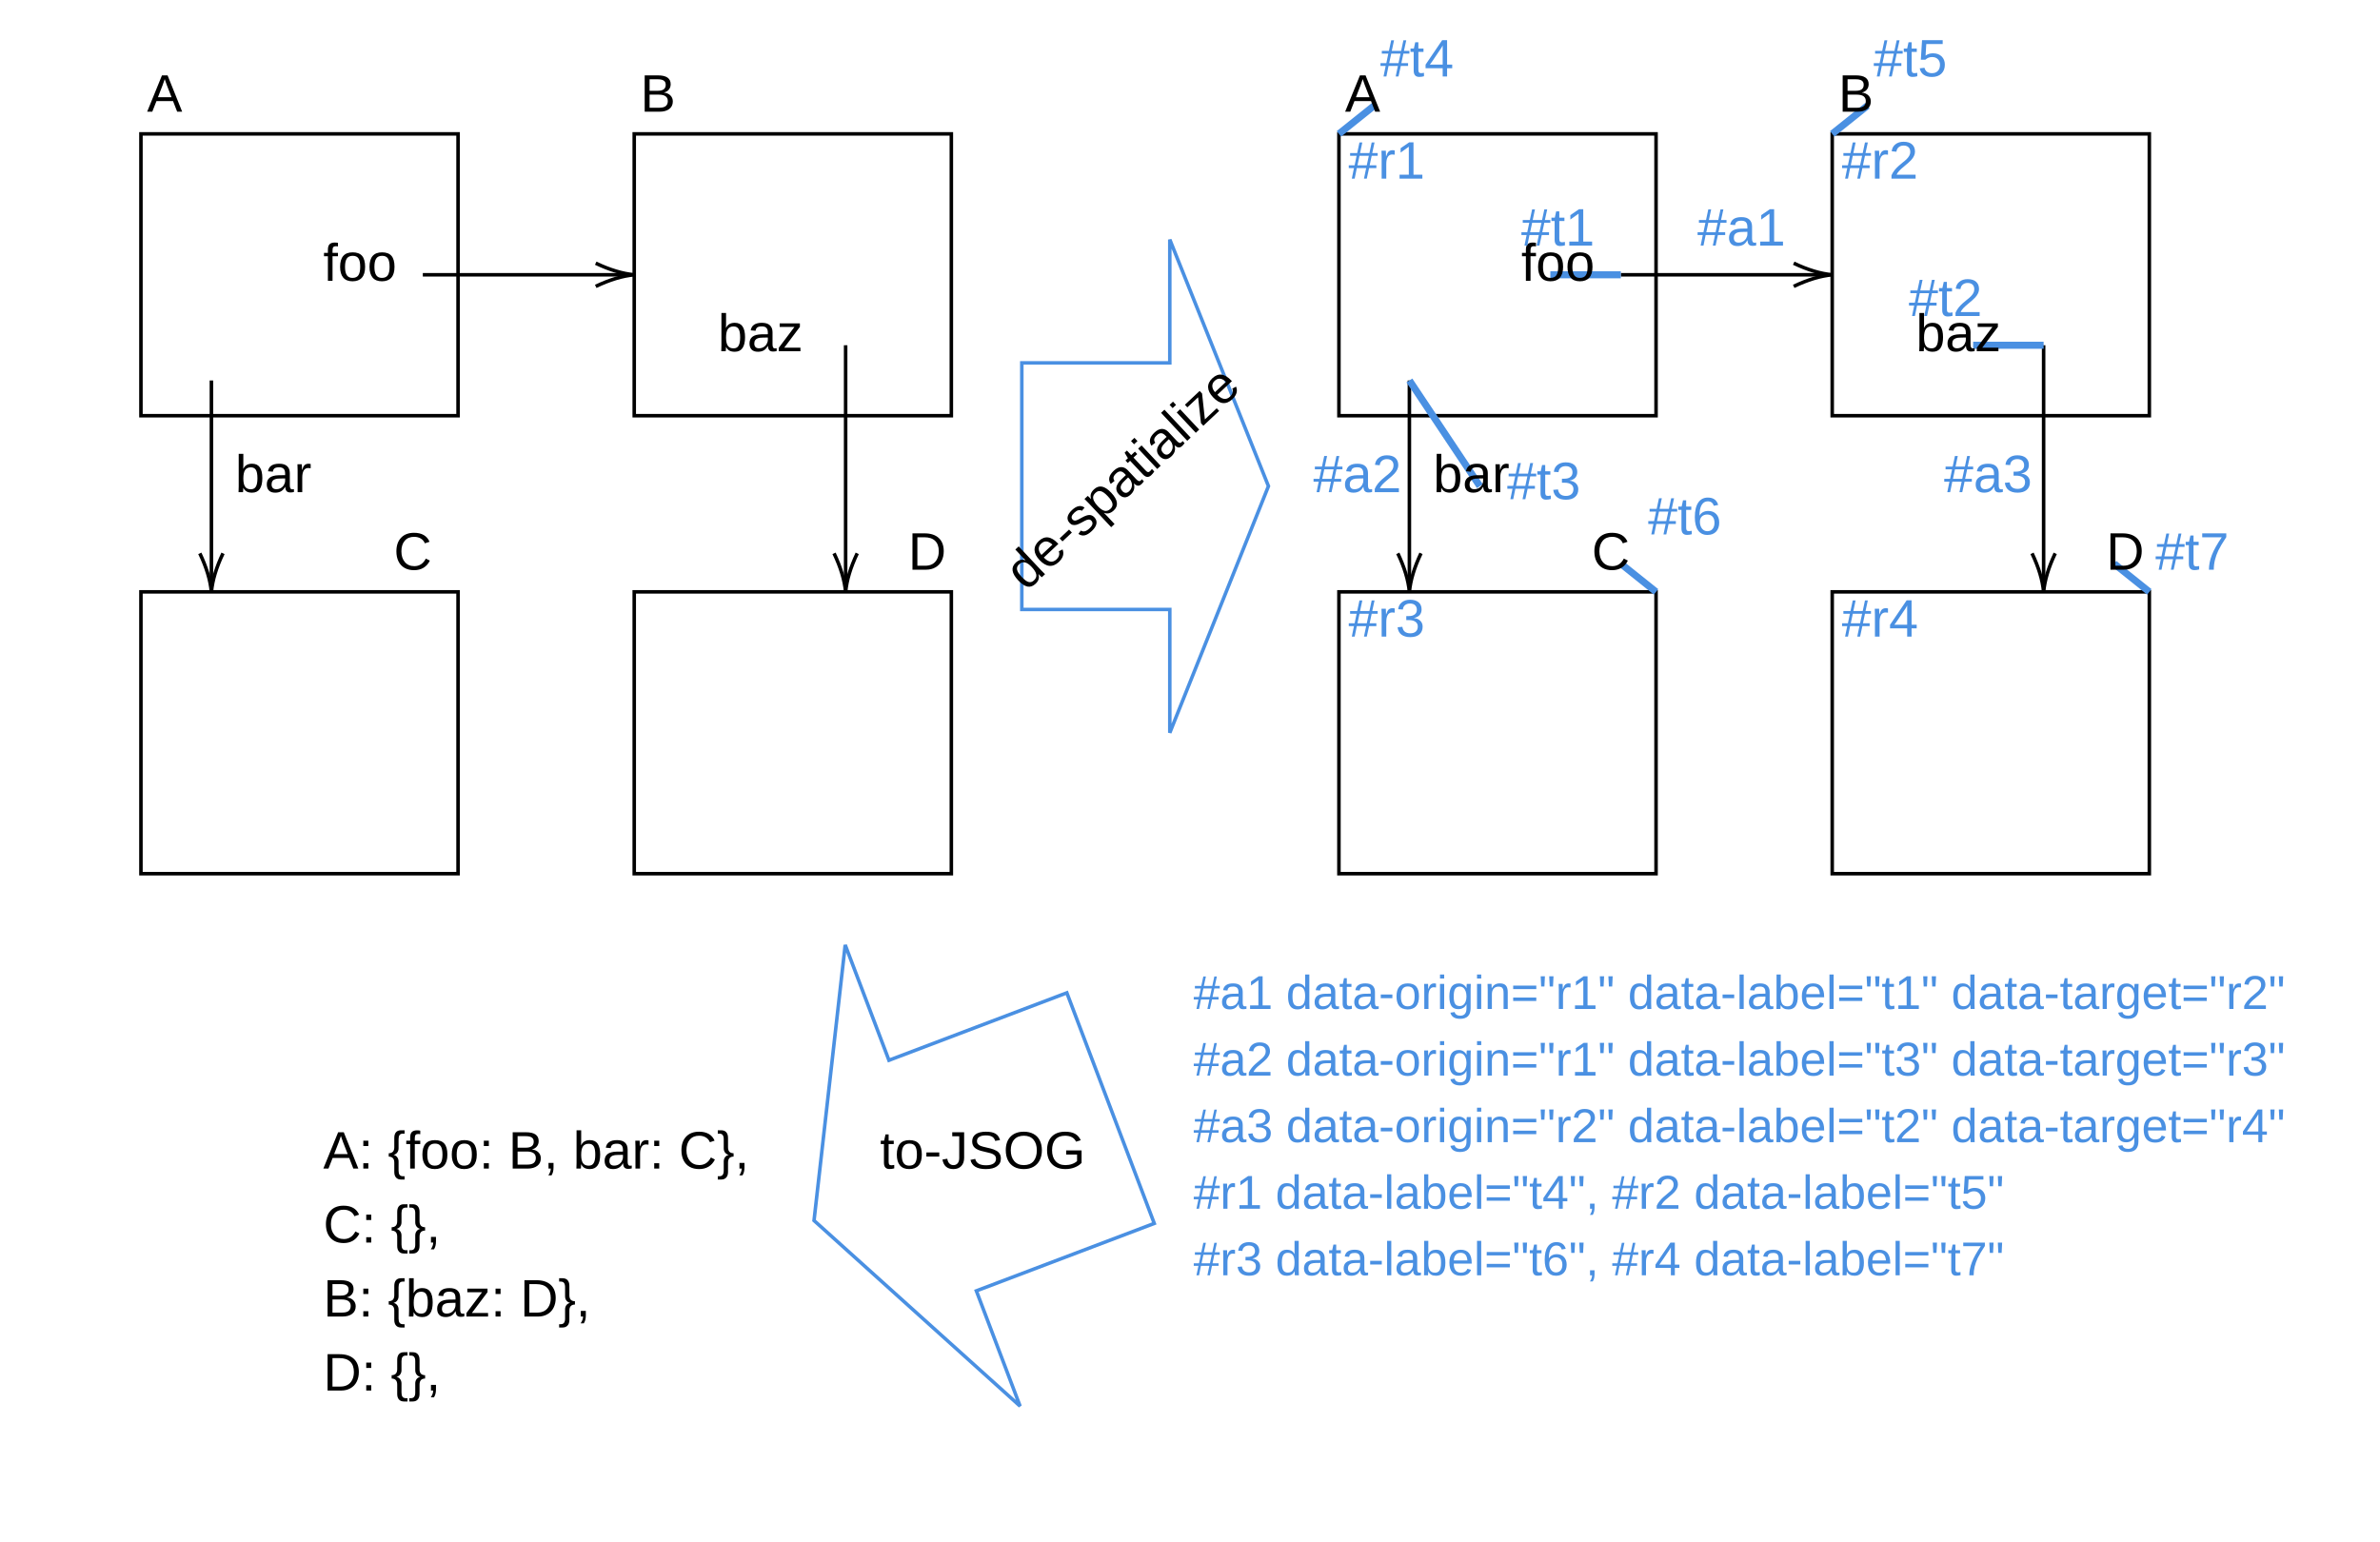
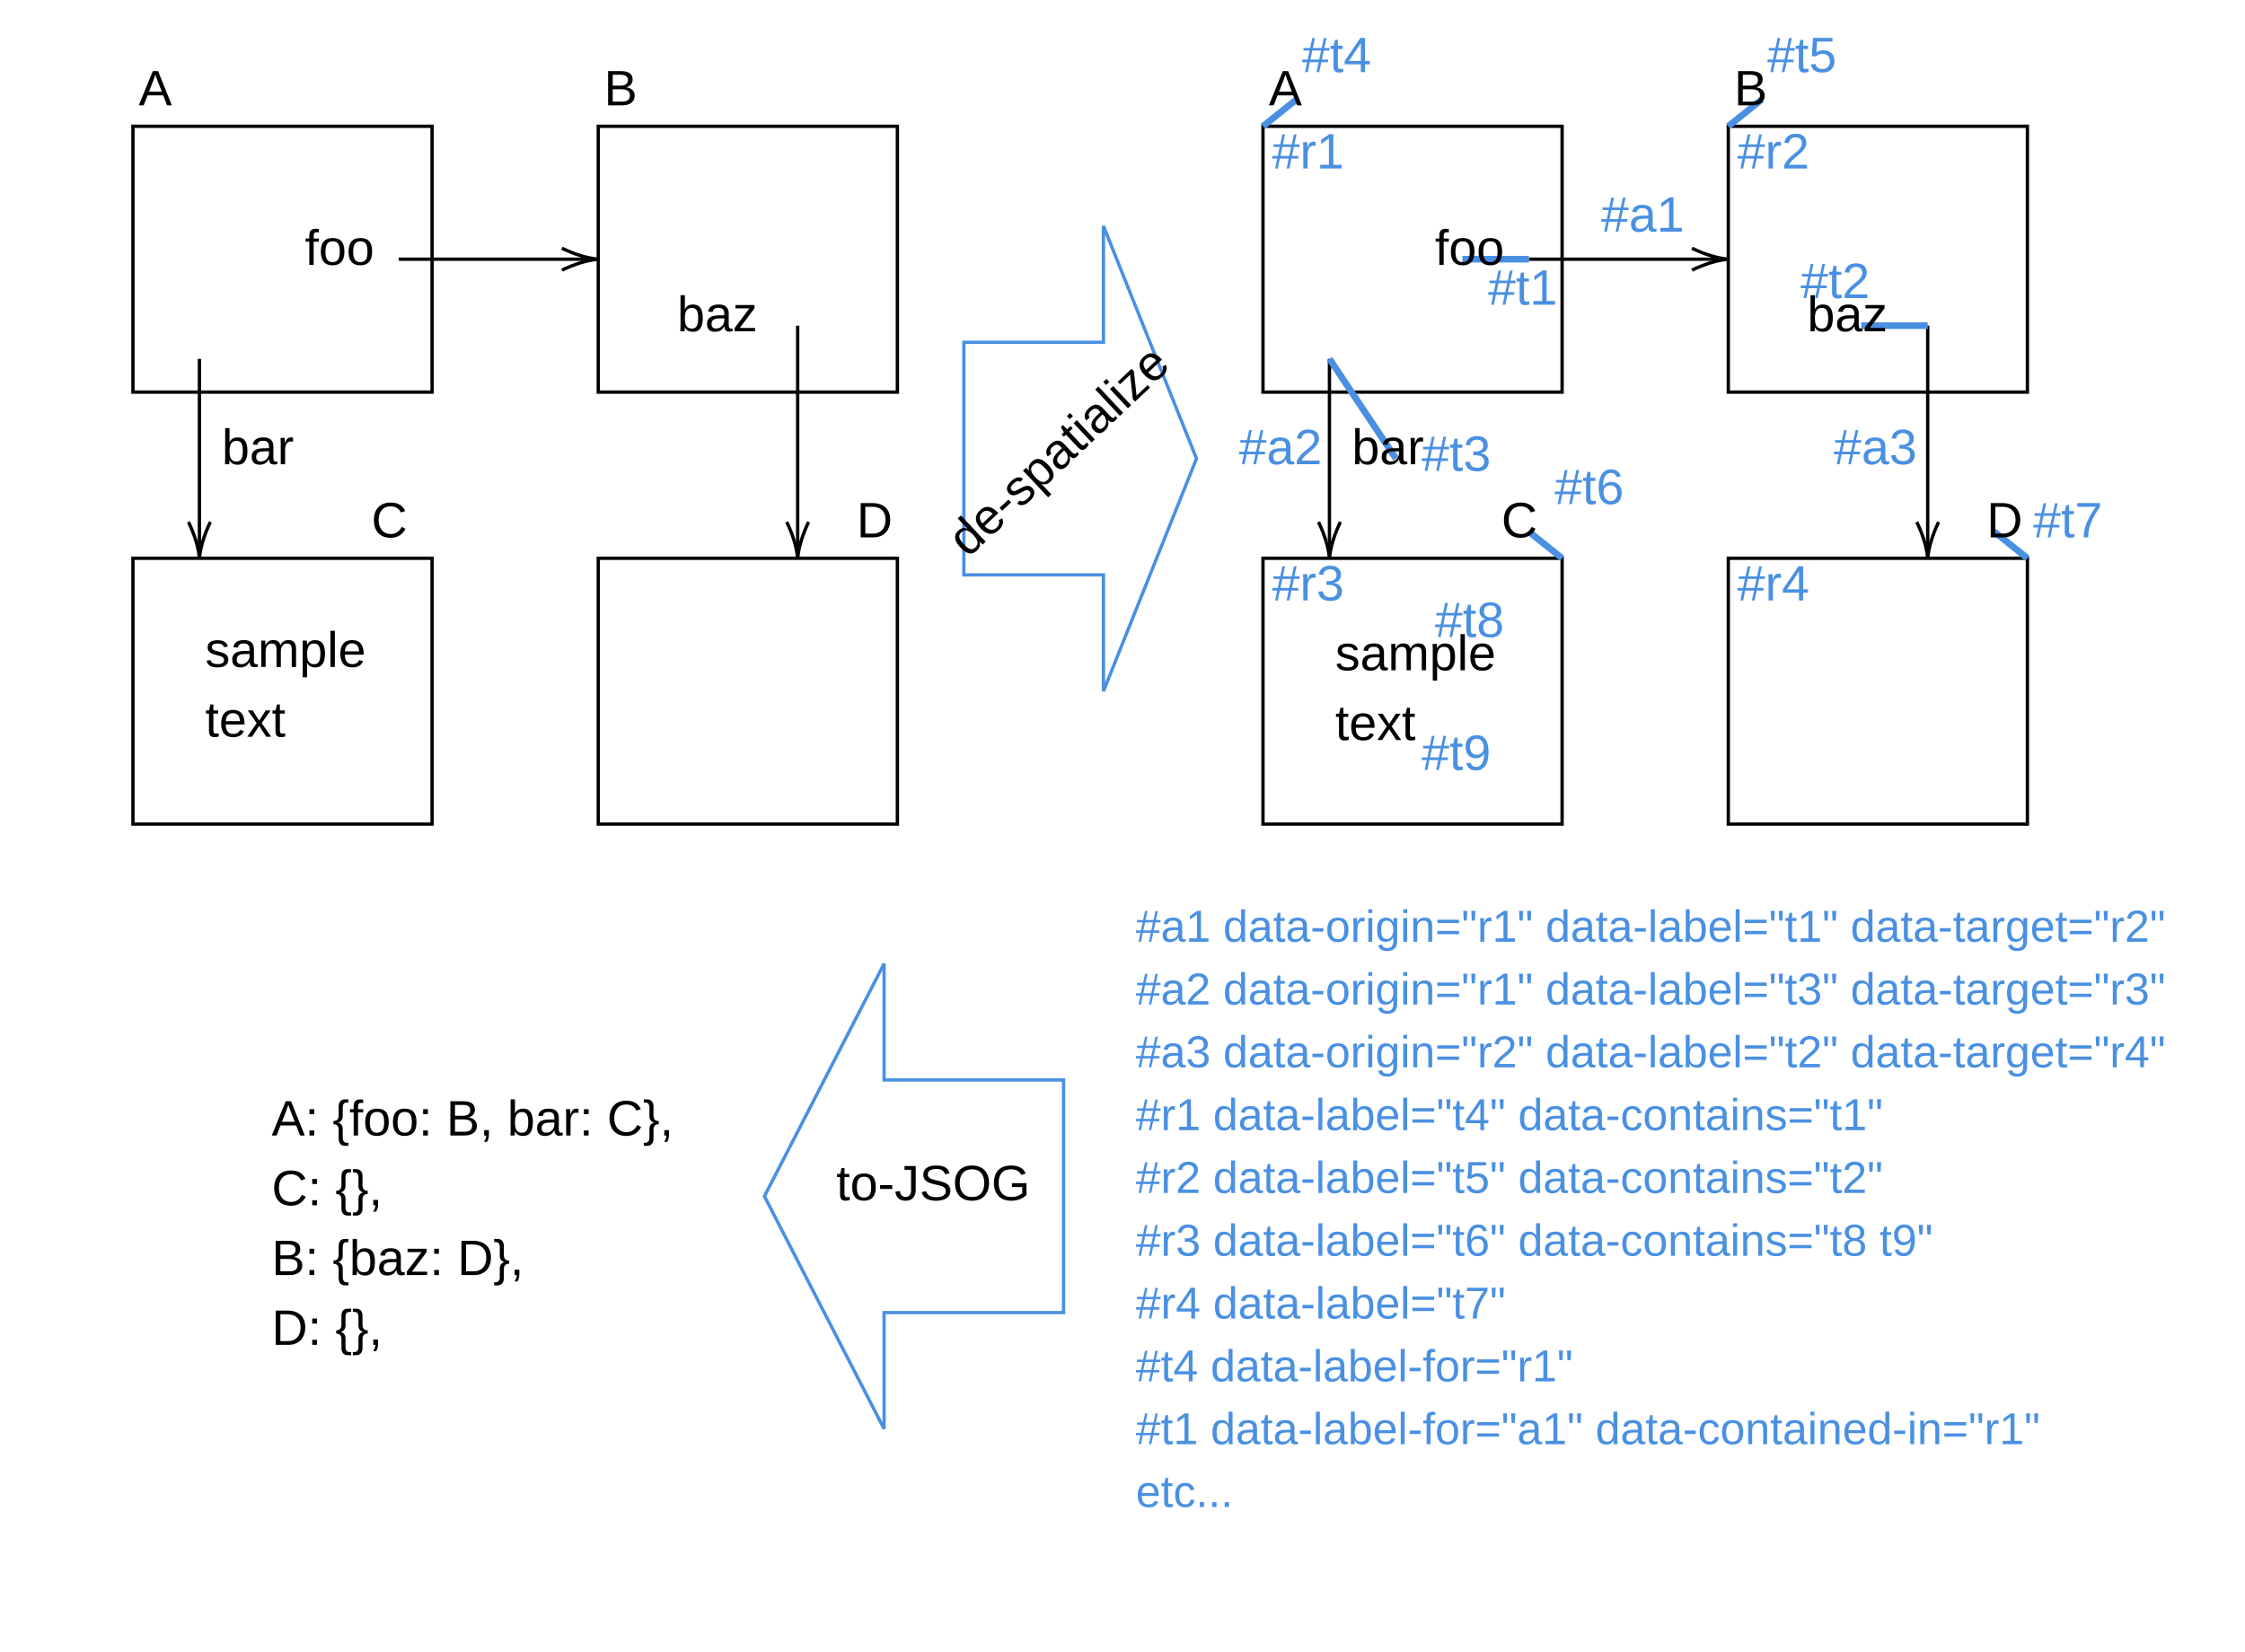
- <svg xmlns="http://www.w3.org/2000/svg" x="0" y="0" width="675.467" height="437.533" style="         width:675.467px;         height:437.533px;         background: #FFF;         fill: none; ">
+ <svg xmlns="http://www.w3.org/2000/svg" x="0" y="0" width="675.467" height="496.933" style="         width:675.467px;         height:496.933px;         background: #FFF;         fill: none; ">
  <svg class="role-diagram-draw-area">
    <g class="shapes-region" style="stroke: black; fill: none;">
      <g class="composite-shape">
        <path class="real" d=" M40,38 L130,38 L130,118 L40,118 Z" style="stroke-width: 1px; stroke: rgb(0, 0, 0); fill: none; fill-opacity: 1;" />
      </g>
      <g class="composite-shape">
        <path class="real" d=" M180,38 L270,38 L270,118 L180,118 Z" style="stroke-width: 1px; stroke: rgb(0, 0, 0); fill: none; fill-opacity: 1;" />
      </g>
      <g class="arrow-line">
        <path class="connection real" stroke-dasharray="" d="  M120,78 L178,78" style="stroke: rgb(0, 0, 0); stroke-width: 1px; fill: none; fill-opacity: 1;" />
        <g stroke="#000" transform="matrix(-1,1.2246467991473532e-16,-1.2246467991473532e-16,-1,180,78)" style="stroke: rgb(0, 0, 0); stroke-width: 1px;">
          <path d=" M10.93,-3.29 Q4.96,-0.45 0,0 Q4.96,0.45 10.93,3.29" />
        </g>
      </g>
      <g class="composite-shape">
        <path class="real" d=" M40,168 L130,168 L130,248 L40,248 Z" style="stroke-width: 1px; stroke: rgb(0, 0, 0); fill: none; fill-opacity: 1;" />
      </g>
      <g class="composite-shape">
        <path class="real" d=" M180,168 L270,168 L270,248 L180,248 Z" style="stroke-width: 1px; stroke: rgb(0, 0, 0); fill: none; fill-opacity: 1;" />
      </g>
      <g class="arrow-line">
        <path class="connection real" stroke-dasharray="" d="  M60,108 L60,166" style="stroke: rgb(0, 0, 0); stroke-width: 1px; fill: none; fill-opacity: 1;" />
        <g stroke="#000" transform="matrix(-1.8369701987210297e-16,-1,1,-1.8369701987210297e-16,60,168)" style="stroke: rgb(0, 0, 0); stroke-width: 1px;">
          <path d=" M10.93,-3.29 Q4.96,-0.45 0,0 Q4.96,0.45 10.93,3.29" />
        </g>
      </g>
      <g class="arrow-line">
        <path class="connection real" stroke-dasharray="" d="  M240,98 L240,166" style="stroke: rgb(0, 0, 0); stroke-width: 1px; fill: none; fill-opacity: 1;" />
        <g stroke="#000" transform="matrix(-1.8369701987210297e-16,-1,1,-1.8369701987210297e-16,240,168)" style="stroke: rgb(0, 0, 0); stroke-width: 1px;">
          <path d=" M10.93,-3.29 Q4.96,-0.45 0,0 Q4.96,0.45 10.93,3.29" />
        </g>
      </g>
      <g class="composite-shape">
        <path class="real" d=" M380,38 L470,38 L470,118 L380,118 Z" style="stroke-width: 1px; stroke: rgb(0, 0, 0); fill: none; fill-opacity: 1;" />
      </g>
      <g class="composite-shape">
        <path class="real" d=" M520,38 L610,38 L610,118 L520,118 Z" style="stroke-width: 1px; stroke: rgb(0, 0, 0); fill: none; fill-opacity: 1;" />
      </g>
      <g class="arrow-line">
        <path class="connection real" stroke-dasharray="" d="  M460,78 L518,78" style="stroke: rgb(0, 0, 0); stroke-width: 1px; fill: none; fill-opacity: 1;" />
        <g stroke="#000" transform="matrix(-1,1.2246467991473532e-16,-1.2246467991473532e-16,-1,520,78)" style="stroke: rgb(0, 0, 0); stroke-width: 1px;">
          <path d=" M10.93,-3.29 Q4.96,-0.45 0,0 Q4.96,0.45 10.93,3.29" />
        </g>
      </g>
      <g class="composite-shape">
        <path class="real" d=" M380,168 L470,168 L470,248 L380,248 Z" style="stroke-width: 1px; stroke: rgb(0, 0, 0); fill: none; fill-opacity: 1;" />
      </g>
      <g class="composite-shape">
        <path class="real" d=" M520,168 L610,168 L610,248 L520,248 Z" style="stroke-width: 1px; stroke: rgb(0, 0, 0); fill: none; fill-opacity: 1;" />
      </g>
      <g class="arrow-line">
        <path class="connection real" stroke-dasharray="" d="  M400,108 L400,166" style="stroke: rgb(0, 0, 0); stroke-width: 1px; fill: none; fill-opacity: 1;" />
        <g stroke="#000" transform="matrix(-1.8369701987210297e-16,-1,1,-1.8369701987210297e-16,400,168)" style="stroke: rgb(0, 0, 0); stroke-width: 1px;">
          <path d=" M10.93,-3.29 Q4.96,-0.45 0,0 Q4.96,0.45 10.93,3.29" />
        </g>
      </g>
      <g class="arrow-line">
        <path class="connection real" stroke-dasharray="" d="  M580,98 L580,166" style="stroke: rgb(0, 0, 0); stroke-width: 1px; fill: none; fill-opacity: 1;" />
        <g stroke="#000" transform="matrix(-1.8369701987210297e-16,-1,1,-1.8369701987210297e-16,580,168)" style="stroke: rgb(0, 0, 0); stroke-width: 1px;">
          <path d=" M10.93,-3.29 Q4.96,-0.45 0,0 Q4.96,0.45 10.93,3.29" />
        </g>
      </g>
      <g class="composite-shape">
        <path class="real" d=" M290,103 L332,103 L332,68 L360,138 L332,208 L332,173 L290,173 Z" style="stroke-width: 1px; stroke: rgb(74, 144, 226); stroke-opacity: 1; fill: none; fill-opacity: 1;" />
      </g>
      <g class="arrow-line">
        <path class="connection real" stroke-dasharray="" d="  M460,78 L440,78" style="stroke: rgb(74, 144, 226); stroke-opacity: 1; stroke-width: 2px; fill: none; fill-opacity: 1;" />
      </g>
      <g class="arrow-line">
        <path class="connection real" stroke-dasharray="" d="  M580,98 L560,98" style="stroke: rgb(74, 144, 226); stroke-opacity: 1; stroke-width: 2px; fill: none; fill-opacity: 1;" />
      </g>
      <g class="arrow-line">
        <path class="connection real" stroke-dasharray="" d="  M420,138 L400,108" style="stroke: rgb(74, 144, 226); stroke-opacity: 1; stroke-width: 2px; fill: none; fill-opacity: 1;" />
      </g>
      <g class="composite-shape">
-         <path class="real" d=" M327.59,347.27 L277.1,366.41 L289.51,399.14 L231.03,346.45 L239.88,268.23 L252.29,300.96 L302.78,281.82 Z" style="stroke-width: 1px; stroke: rgb(74, 144, 226); stroke-opacity: 1; fill: none; fill-opacity: 1;" />
+         <path class="real" d=" M320,395 L266,395 L266,430 L230,360 L266,290 L266,325 L320,325 Z" style="stroke-width: 1px; stroke: rgb(74, 144, 226); stroke-opacity: 1; fill: none; fill-opacity: 1;" />
      </g>
      <g class="arrow-line">
        <path class="connection real" stroke-dasharray="" d="  M470,168 L460,160" style="stroke: rgb(74, 144, 226); stroke-opacity: 1; stroke-width: 2px; fill: none; fill-opacity: 1;" />
      </g>
      <g class="arrow-line">
        <path class="connection real" stroke-dasharray="" d="  M610,168 L600,160" style="stroke: rgb(74, 144, 226); stroke-opacity: 1; stroke-width: 2px; fill: none; fill-opacity: 1;" />
      </g>
      <g class="arrow-line">
        <path class="connection real" stroke-dasharray="" d="  M390,30 L380,38" style="stroke: rgb(74, 144, 226); stroke-opacity: 1; stroke-width: 2px; fill: none; fill-opacity: 1;" />
      </g>
      <g class="arrow-line">
        <path class="connection real" stroke-dasharray="" d="  M530,30 L520,38" style="stroke: rgb(74, 144, 226); stroke-opacity: 1; stroke-width: 2px; fill: none; fill-opacity: 1;" />
      </g>
      <g />
    </g>
    <g />
    <g />
    <g />
  </svg>
-   <svg width="674" height="436.067" style="width:674px;height:436.067px;font-family:Asana-Math, Asana;background:#FFF;">
+   <svg width="674" height="495.467" style="width:674px;height:495.467px;font-family:Asana-Math, Asana;background:#FFF;">
    <g>
      <g>
        <g>
          <text x="91.733" y="69.8" style="white-space:pre;stroke:none;fill:rgb(0,0,0);fill-opacity:1;font-size:15px;font-family:Arial, Helvetica, sans-serif;font-weight:400;font-style:normal;dominant-baseline:text-before-edge;text-decoration:rgb(0, 0, 0);">foo</text>
        </g>
      </g>
    </g>
    <g>
      <g>
        <g>
          <text x="66.733" y="129.8" style="white-space:pre;stroke:none;fill:rgb(0,0,0);fill-opacity:1;font-size:15px;font-family:Arial, Helvetica, sans-serif;font-weight:400;font-style:normal;dominant-baseline:text-before-edge;text-decoration:rgb(0, 0, 0);">bar</text>
        </g>
      </g>
    </g>
    <g>
      <g>
        <g>
          <text x="203.733" y="89.8" style="white-space:pre;stroke:none;fill:rgb(0,0,0);fill-opacity:1;font-size:15px;font-family:Arial, Helvetica, sans-serif;font-weight:400;font-style:normal;dominant-baseline:text-before-edge;text-decoration:rgb(0, 0, 0);">baz</text>
        </g>
      </g>
    </g>
    <g>
      <g>
        <g>
          <text x="431.733" y="69.8" style="white-space:pre;stroke:none;fill:rgb(0,0,0);fill-opacity:1;font-size:15px;font-family:Arial, Helvetica, sans-serif;font-weight:400;font-style:normal;dominant-baseline:text-before-edge;text-decoration:rgb(0, 0, 0);">foo</text>
        </g>
      </g>
    </g>
    <g>
      <g>
        <g>
          <text x="406.733" y="129.8" style="white-space:pre;stroke:none;fill:rgb(0,0,0);fill-opacity:1;font-size:15px;font-family:Arial, Helvetica, sans-serif;font-weight:400;font-style:normal;dominant-baseline:text-before-edge;text-decoration:rgb(0, 0, 0);">bar</text>
        </g>
      </g>
    </g>
    <g>
      <g>
        <g>
          <text x="543.733" y="89.8" style="white-space:pre;stroke:none;fill:rgb(0,0,0);fill-opacity:1;font-size:15px;font-family:Arial, Helvetica, sans-serif;font-weight:400;font-style:normal;dominant-baseline:text-before-edge;text-decoration:rgb(0, 0, 0);">baz</text>
        </g>
      </g>
    </g>
    <g>
      <g>
        <g>
          <text x="382.733" y="40.8" style="white-space:pre;stroke:none;fill:rgb(74,144,226);fill-opacity:1;font-size:15px;font-family:Arial, Helvetica, sans-serif;font-weight:400;font-style:normal;dominant-baseline:text-before-edge;text-decoration:rgb(74, 144, 226);">#r1</text>
        </g>
      </g>
    </g>
    <g>
      <g>
        <g>
          <text x="522.733" y="40.8" style="white-space:pre;stroke:none;fill:rgb(74,144,226);fill-opacity:1;font-size:15px;font-family:Arial, Helvetica, sans-serif;font-weight:400;font-style:normal;dominant-baseline:text-before-edge;text-decoration:rgb(74, 144, 226);">#r2</text>
        </g>
      </g>
    </g>
    <g>
      <g>
        <g>
          <text x="382.733" y="170.8" style="white-space:pre;stroke:none;fill:rgb(74,144,226);fill-opacity:1;font-size:15px;font-family:Arial, Helvetica, sans-serif;font-weight:400;font-style:normal;dominant-baseline:text-before-edge;text-decoration:rgb(74, 144, 226);">#r3</text>
        </g>
      </g>
    </g>
    <g>
      <g>
        <g>
          <text x="522.733" y="170.8" style="white-space:pre;stroke:none;fill:rgb(74,144,226);fill-opacity:1;font-size:15px;font-family:Arial, Helvetica, sans-serif;font-weight:400;font-style:normal;dominant-baseline:text-before-edge;text-decoration:rgb(74, 144, 226);">#r4</text>
        </g>
      </g>
    </g>
    <g>
      <g>
        <g>
          <text x="372.733" y="129.8" style="white-space:pre;stroke:none;fill:rgb(74,144,226);fill-opacity:1;font-size:15px;font-family:Arial, Helvetica, sans-serif;font-weight:400;font-style:normal;dominant-baseline:text-before-edge;text-decoration:rgb(74, 144, 226);">#a2</text>
        </g>
      </g>
    </g>
    <g>
      <g>
        <g>
          <text x="481.733" y="59.8" style="white-space:pre;stroke:none;fill:rgb(74,144,226);fill-opacity:1;font-size:15px;font-family:Arial, Helvetica, sans-serif;font-weight:400;font-style:normal;dominant-baseline:text-before-edge;text-decoration:rgb(74, 144, 226);">#a1</text>
        </g>
      </g>
    </g>
    <g>
      <g>
        <g>
          <text x="551.733" y="129.8" style="white-space:pre;stroke:none;fill:rgb(74,144,226);fill-opacity:1;font-size:15px;font-family:Arial, Helvetica, sans-serif;font-weight:400;font-style:normal;dominant-baseline:text-before-edge;text-decoration:rgb(74, 144, 226);">#a3</text>
        </g>
      </g>
    </g>
    <g>
      <g>
        <g>
-           <text x="431.733" y="59.8" style="white-space:pre;stroke:none;fill:rgb(74,144,226);fill-opacity:1;font-size:15px;font-family:Arial, Helvetica, sans-serif;font-weight:400;font-style:normal;dominant-baseline:text-before-edge;text-decoration:rgb(74, 144, 226);">#t1</text>
+           <text x="447.733" y="81.8" style="white-space:pre;stroke:none;fill:rgb(74,144,226);fill-opacity:1;font-size:15px;font-family:Arial, Helvetica, sans-serif;font-weight:400;font-style:normal;dominant-baseline:text-before-edge;text-decoration:rgb(74, 144, 226);">#t1</text>
        </g>
      </g>
    </g>
    <g>
      <g>
        <g>
          <text x="541.733" y="79.8" style="white-space:pre;stroke:none;fill:rgb(74,144,226);fill-opacity:1;font-size:15px;font-family:Arial, Helvetica, sans-serif;font-weight:400;font-style:normal;dominant-baseline:text-before-edge;text-decoration:rgb(74, 144, 226);">#t2</text>
        </g>
      </g>
    </g>
    <g>
      <g>
        <g>
          <text x="427.733" y="131.8" style="white-space:pre;stroke:none;fill:rgb(74,144,226);fill-opacity:1;font-size:15px;font-family:Arial, Helvetica, sans-serif;font-weight:400;font-style:normal;dominant-baseline:text-before-edge;text-decoration:rgb(74, 144, 226);">#t3</text>
        </g>
      </g>
    </g>
    <g>
      <g>
        <g>
-           <text x="338.733" y="277.483" style="white-space:pre;stroke:none;fill:rgb(74,144,226);fill-opacity:1;font-size:13.5px;font-family:Arial, Helvetica, sans-serif;font-weight:400;font-style:normal;dominant-baseline:text-before-edge;text-decoration:rgb(74, 144, 226);">#a1 data-origin="r1" data-label="t1" data-target="r2"</text>
-         </g>
-       </g>
-       <g>
-         <g>
-           <text x="338.733" y="296.383" style="white-space:pre;stroke:none;fill:rgb(74,144,226);fill-opacity:1;font-size:13.5px;font-family:Arial, Helvetica, sans-serif;font-weight:400;font-style:normal;dominant-baseline:text-before-edge;text-decoration:rgb(74, 144, 226);">#a2 data-origin="r1" data-label="t3" data-target="r3"</text>
-         </g>
-       </g>
-       <g>
-         <g>
-           <text x="338.733" y="315.283" style="white-space:pre;stroke:none;fill:rgb(74,144,226);fill-opacity:1;font-size:13.5px;font-family:Arial, Helvetica, sans-serif;font-weight:400;font-style:normal;dominant-baseline:text-before-edge;text-decoration:rgb(74, 144, 226);">#a3 data-origin="r2" data-label="t2" data-target="r4"</text>
-         </g>
-       </g>
-       <g>
-         <g>
-           <text x="338.733" y="334.183" style="white-space:pre;stroke:none;fill:rgb(74,144,226);fill-opacity:1;font-size:13.5px;font-family:Arial, Helvetica, sans-serif;font-weight:400;font-style:normal;dominant-baseline:text-before-edge;text-decoration:rgb(74, 144, 226);">#r1 data-label="t4", #r2 data-label="t5"</text>
-         </g>
-       </g>
-       <g>
-         <g>
-           <text x="338.733" y="353.083" style="white-space:pre;stroke:none;fill:rgb(74,144,226);fill-opacity:1;font-size:13.5px;font-family:Arial, Helvetica, sans-serif;font-weight:400;font-style:normal;dominant-baseline:text-before-edge;text-decoration:rgb(74, 144, 226);">#r3 data-label="t6", #r4 data-label="t7"</text>
-         </g>
-       </g>
-     </g>
-     <g>
-       <g>
-         <g>
-           <text x="249.733" y="321.8" style="white-space:pre;stroke:none;fill:rgb(0,0,0);fill-opacity:1;font-size:15px;font-family:Arial, Helvetica, sans-serif;font-weight:400;font-style:normal;dominant-baseline:text-before-edge;text-decoration:rgb(0, 0, 0);">to-JSOG</text>
-         </g>
-       </g>
-     </g>
-     <g>
-       <g>
-         <g>
-           <text x="91.733" y="321.8" style="white-space:pre;stroke:none;fill:rgb(0,0,0);fill-opacity:1;font-size:15px;font-family:Arial, Helvetica, sans-serif;font-weight:400;font-style:normal;dominant-baseline:text-before-edge;text-decoration:rgb(0, 0, 0);">A: {foo: B, bar: C},</text>
-         </g>
-       </g>
-       <g>
-         <g>
-           <text x="91.733" y="342.8" style="white-space:pre;stroke:none;fill:rgb(0,0,0);fill-opacity:1;font-size:15px;font-family:Arial, Helvetica, sans-serif;font-weight:400;font-style:normal;dominant-baseline:text-before-edge;text-decoration:rgb(0, 0, 0);">C: {},</text>
-         </g>
-       </g>
-       <g>
-         <g>
-           <text x="91.733" y="363.8" style="white-space:pre;stroke:none;fill:rgb(0,0,0);fill-opacity:1;font-size:15px;font-family:Arial, Helvetica, sans-serif;font-weight:400;font-style:normal;dominant-baseline:text-before-edge;text-decoration:rgb(0, 0, 0);">B: {baz: D},</text>
-         </g>
-       </g>
-       <g>
-         <g>
-           <text x="91.733" y="384.8" style="white-space:pre;stroke:none;fill:rgb(0,0,0);fill-opacity:1;font-size:15px;font-family:Arial, Helvetica, sans-serif;font-weight:400;font-style:normal;dominant-baseline:text-before-edge;text-decoration:rgb(0, 0, 0);">D: {},</text>
+           <text x="341.733" y="274.483" style="white-space:pre;stroke:none;fill:rgb(74,144,226);fill-opacity:1;font-size:13.5px;font-family:Arial, Helvetica, sans-serif;font-weight:400;font-style:normal;dominant-baseline:text-before-edge;text-decoration:rgb(74, 144, 226);">#a1 data-origin="r1" data-label="t1" data-target="r2"</text>
+         </g>
+       </g>
+       <g>
+         <g>
+           <text x="341.733" y="293.383" style="white-space:pre;stroke:none;fill:rgb(74,144,226);fill-opacity:1;font-size:13.5px;font-family:Arial, Helvetica, sans-serif;font-weight:400;font-style:normal;dominant-baseline:text-before-edge;text-decoration:rgb(74, 144, 226);">#a2 data-origin="r1" data-label="t3" data-target="r3"</text>
+         </g>
+       </g>
+       <g>
+         <g>
+           <text x="341.733" y="312.283" style="white-space:pre;stroke:none;fill:rgb(74,144,226);fill-opacity:1;font-size:13.5px;font-family:Arial, Helvetica, sans-serif;font-weight:400;font-style:normal;dominant-baseline:text-before-edge;text-decoration:rgb(74, 144, 226);">#a3 data-origin="r2" data-label="t2" data-target="r4"</text>
+         </g>
+       </g>
+       <g>
+         <g>
+           <text x="341.733" y="331.183" style="white-space:pre;stroke:none;fill:rgb(74,144,226);fill-opacity:1;font-size:13.5px;font-family:Arial, Helvetica, sans-serif;font-weight:400;font-style:normal;dominant-baseline:text-before-edge;text-decoration:rgb(74, 144, 226);">#r1 data-label="t4" data-contains="t1"</text>
+         </g>
+       </g>
+       <g>
+         <g>
+           <text x="341.733" y="350.083" style="white-space:pre;stroke:none;fill:rgb(74,144,226);fill-opacity:1;font-size:13.5px;font-family:Arial, Helvetica, sans-serif;font-weight:400;font-style:normal;dominant-baseline:text-before-edge;text-decoration:rgb(74, 144, 226);">#r2 data-label="t5" data-contains="t2"</text>
+         </g>
+       </g>
+       <g>
+         <g>
+           <text x="341.733" y="368.983" style="white-space:pre;stroke:none;fill:rgb(74,144,226);fill-opacity:1;font-size:13.5px;font-family:Arial, Helvetica, sans-serif;font-weight:400;font-style:normal;dominant-baseline:text-before-edge;text-decoration:rgb(74, 144, 226);">#r3 data-label="t6" data-contains="t8 t9"</text>
+         </g>
+       </g>
+       <g>
+         <g>
+           <text x="341.733" y="387.883" style="white-space:pre;stroke:none;fill:rgb(74,144,226);fill-opacity:1;font-size:13.5px;font-family:Arial, Helvetica, sans-serif;font-weight:400;font-style:normal;dominant-baseline:text-before-edge;text-decoration:rgb(74, 144, 226);">#r4 data-label="t7"</text>
+         </g>
+       </g>
+       <g>
+         <g>
+           <text x="341.733" y="406.783" style="white-space:pre;stroke:none;fill:rgb(74,144,226);fill-opacity:1;font-size:13.5px;font-family:Arial, Helvetica, sans-serif;font-weight:400;font-style:normal;dominant-baseline:text-before-edge;text-decoration:rgb(74, 144, 226);">#t4 data-label-for="r1"</text>
+         </g>
+       </g>
+       <g>
+         <g>
+           <text x="341.733" y="425.683" style="white-space:pre;stroke:none;fill:rgb(74,144,226);fill-opacity:1;font-size:13.5px;font-family:Arial, Helvetica, sans-serif;font-weight:400;font-style:normal;dominant-baseline:text-before-edge;text-decoration:rgb(74, 144, 226);">#t1 data-label-for="a1" data-contained-in="r1"</text>
+         </g>
+       </g>
+       <g>
+         <g>
+           <text x="341.733" y="444.583" style="white-space:pre;stroke:none;fill:rgb(74,144,226);fill-opacity:1;font-size:13.5px;font-family:Arial, Helvetica, sans-serif;font-weight:400;font-style:normal;dominant-baseline:text-before-edge;text-decoration:rgb(74, 144, 226);">etc...</text>
+         </g>
+       </g>
+       <g />
+     </g>
+     <g>
+       <g>
+         <g>
+           <text x="251.617" y="351.3" style="white-space:pre;stroke:none;fill:rgb(0,0,0);fill-opacity:1;font-size:15px;font-family:Arial, Helvetica, sans-serif;font-weight:400;font-style:normal;dominant-baseline:text-before-edge;text-decoration:rgb(0, 0, 0);">to-JSOG</text>
+         </g>
+       </g>
+     </g>
+     <g>
+       <g>
+         <g>
+           <text x="81.733" y="331.8" style="white-space:pre;stroke:none;fill:rgb(0,0,0);fill-opacity:1;font-size:15px;font-family:Arial, Helvetica, sans-serif;font-weight:400;font-style:normal;dominant-baseline:text-before-edge;text-decoration:rgb(0, 0, 0);">A: {foo: B, bar: C},</text>
+         </g>
+       </g>
+       <g>
+         <g>
+           <text x="81.733" y="352.8" style="white-space:pre;stroke:none;fill:rgb(0,0,0);fill-opacity:1;font-size:15px;font-family:Arial, Helvetica, sans-serif;font-weight:400;font-style:normal;dominant-baseline:text-before-edge;text-decoration:rgb(0, 0, 0);">C: {},</text>
+         </g>
+       </g>
+       <g>
+         <g>
+           <text x="81.733" y="373.8" style="white-space:pre;stroke:none;fill:rgb(0,0,0);fill-opacity:1;font-size:15px;font-family:Arial, Helvetica, sans-serif;font-weight:400;font-style:normal;dominant-baseline:text-before-edge;text-decoration:rgb(0, 0, 0);">B: {baz: D},</text>
+         </g>
+       </g>
+       <g>
+         <g>
+           <text x="81.733" y="394.8" style="white-space:pre;stroke:none;fill:rgb(0,0,0);fill-opacity:1;font-size:15px;font-family:Arial, Helvetica, sans-serif;font-weight:400;font-style:normal;dominant-baseline:text-before-edge;text-decoration:rgb(0, 0, 0);">D: {},</text>
        </g>
      </g>
    </g>
    <g>
      <g>
        <g>
          <text x="41.733" y="21.8" style="white-space:pre;stroke:none;fill:rgb(0,0,0);fill-opacity:1;font-size:15px;font-family:Arial, Helvetica, sans-serif;font-weight:400;font-style:normal;dominant-baseline:text-before-edge;text-decoration:rgb(0, 0, 0);">A</text>
        </g>
      </g>
    </g>
    <g>
      <g>
        <g>
          <text x="181.733" y="21.8" style="white-space:pre;stroke:none;fill:rgb(0,0,0);fill-opacity:1;font-size:15px;font-family:Arial, Helvetica, sans-serif;font-weight:400;font-style:normal;dominant-baseline:text-before-edge;text-decoration:rgb(0, 0, 0);">B</text>
        </g>
      </g>
    </g>
    <g>
      <g>
        <g>
          <text x="111.733" y="151.8" style="white-space:pre;stroke:none;fill:rgb(0,0,0);fill-opacity:1;font-size:15px;font-family:Arial, Helvetica, sans-serif;font-weight:400;font-style:normal;dominant-baseline:text-before-edge;text-decoration:rgb(0, 0, 0);">C</text>
        </g>
      </g>
    </g>
    <g>
      <g>
        <g>
          <text x="257.733" y="151.8" style="white-space:pre;stroke:none;fill:rgb(0,0,0);fill-opacity:1;font-size:15px;font-family:Arial, Helvetica, sans-serif;font-weight:400;font-style:normal;dominant-baseline:text-before-edge;text-decoration:rgb(0, 0, 0);">D</text>
        </g>
      </g>
    </g>
    <g>
      <g>
        <g>
          <text x="381.733" y="21.8" style="white-space:pre;stroke:none;fill:rgb(0,0,0);fill-opacity:1;font-size:15px;font-family:Arial, Helvetica, sans-serif;font-weight:400;font-style:normal;dominant-baseline:text-before-edge;text-decoration:rgb(0, 0, 0);">A</text>
        </g>
      </g>
    </g>
    <g>
      <g>
        <g>
          <text x="521.733" y="21.8" style="white-space:pre;stroke:none;fill:rgb(0,0,0);fill-opacity:1;font-size:15px;font-family:Arial, Helvetica, sans-serif;font-weight:400;font-style:normal;dominant-baseline:text-before-edge;text-decoration:rgb(0, 0, 0);">B</text>
        </g>
      </g>
    </g>
    <g>
      <g>
        <g>
          <text x="451.733" y="151.8" style="white-space:pre;stroke:none;fill:rgb(0,0,0);fill-opacity:1;font-size:15px;font-family:Arial, Helvetica, sans-serif;font-weight:400;font-style:normal;dominant-baseline:text-before-edge;text-decoration:rgb(0, 0, 0);">C</text>
        </g>
      </g>
    </g>
    <g>
      <g>
        <g>
          <text x="597.733" y="151.8" style="white-space:pre;stroke:none;fill:rgb(0,0,0);fill-opacity:1;font-size:15px;font-family:Arial, Helvetica, sans-serif;font-weight:400;font-style:normal;dominant-baseline:text-before-edge;text-decoration:rgb(0, 0, 0);">D</text>
        </g>
      </g>
    </g>
    <g>
      <g>
        <g>
          <text x="391.733" y="11.8" style="white-space:pre;stroke:none;fill:rgb(74,144,226);fill-opacity:1;font-size:15px;font-family:Arial, Helvetica, sans-serif;font-weight:400;font-style:normal;dominant-baseline:text-before-edge;text-decoration:rgb(74, 144, 226);">#t4</text>
        </g>
      </g>
    </g>
    <g>
      <g>
        <g>
          <text x="531.733" y="11.8" style="white-space:pre;stroke:none;fill:rgb(74,144,226);fill-opacity:1;font-size:15px;font-family:Arial, Helvetica, sans-serif;font-weight:400;font-style:normal;dominant-baseline:text-before-edge;text-decoration:rgb(74, 144, 226);">#t5</text>
        </g>
      </g>
    </g>
    <g>
      <g>
        <g>
          <text x="467.733" y="141.8" style="white-space:pre;stroke:none;fill:rgb(74,144,226);fill-opacity:1;font-size:15px;font-family:Arial, Helvetica, sans-serif;font-weight:400;font-style:normal;dominant-baseline:text-before-edge;text-decoration:rgb(74, 144, 226);">#t6</text>
        </g>
      </g>
    </g>
    <g>
      <g>
        <g>
          <text x="611.733" y="151.8" style="white-space:pre;stroke:none;fill:rgb(74,144,226);fill-opacity:1;font-size:15px;font-family:Arial, Helvetica, sans-serif;font-weight:400;font-style:normal;dominant-baseline:text-before-edge;text-decoration:rgb(74, 144, 226);">#t7</text>
        </g>
      </g>
    </g>
-     <g transform="matrix(0.729327,-0.6841653,0.6841653,0.729327,-7.638047,256.9604)">
-       <g>
-         <g>
-           <text x="278.8" y="129.7" style="white-space:pre;stroke:none;fill:rgb(0,0,0);fill-opacity:1;font-size:15px;font-family:Arial, Helvetica, sans-serif;font-weight:400;font-style:normal;dominant-baseline:text-before-edge;text-decoration:rgb(0, 0, 0);">de-spatialize</text>
+     <g transform="matrix(0.729327,-0.6841653,0.6841653,0.729327,-7.649437,256.9649)">
+       <g>
+         <g>
+           <text x="278.8" y="129.717" style="white-space:pre;stroke:none;fill:rgb(0,0,0);fill-opacity:1;font-size:15px;font-family:Arial, Helvetica, sans-serif;font-weight:400;font-style:normal;dominant-baseline:text-before-edge;text-decoration:rgb(0, 0, 0);">de-spatialize</text>
+         </g>
+       </g>
+     </g>
+     <g>
+       <g>
+         <g>
+           <text x="61.733" y="190.8" style="white-space:pre;stroke:none;fill:rgb(0,0,0);fill-opacity:1;font-size:15px;font-family:Arial, Helvetica, sans-serif;font-weight:400;font-style:normal;dominant-baseline:text-before-edge;text-decoration:rgb(0, 0, 0);">sample</text>
+         </g>
+       </g>
+       <g>
+         <g>
+           <text x="61.733" y="211.8" style="white-space:pre;stroke:none;fill:rgb(0,0,0);fill-opacity:1;font-size:15px;font-family:Arial, Helvetica, sans-serif;font-weight:400;font-style:normal;dominant-baseline:text-before-edge;text-decoration:rgb(0, 0, 0);">text</text>
+         </g>
+       </g>
+     </g>
+     <g>
+       <g>
+         <g>
+           <text x="401.733" y="191.8" style="white-space:pre;stroke:none;fill:rgb(0,0,0);fill-opacity:1;font-size:15px;font-family:Arial, Helvetica, sans-serif;font-weight:400;font-style:normal;dominant-baseline:text-before-edge;text-decoration:rgb(0, 0, 0);">sample</text>
+         </g>
+       </g>
+       <g>
+         <g>
+           <text x="401.733" y="212.8" style="white-space:pre;stroke:none;fill:rgb(0,0,0);fill-opacity:1;font-size:15px;font-family:Arial, Helvetica, sans-serif;font-weight:400;font-style:normal;dominant-baseline:text-before-edge;text-decoration:rgb(0, 0, 0);">text</text>
+         </g>
+       </g>
+     </g>
+     <g>
+       <g>
+         <g>
+           <text x="431.733" y="181.8" style="white-space:pre;stroke:none;fill:rgb(74,144,226);fill-opacity:1;font-size:15px;font-family:Arial, Helvetica, sans-serif;font-weight:400;font-style:normal;dominant-baseline:text-before-edge;text-decoration:rgb(74, 144, 226);">#t8</text>
+         </g>
+       </g>
+     </g>
+     <g>
+       <g>
+         <g>
+           <text x="427.733" y="221.8" style="white-space:pre;stroke:none;fill:rgb(74,144,226);fill-opacity:1;font-size:15px;font-family:Arial, Helvetica, sans-serif;font-weight:400;font-style:normal;dominant-baseline:text-before-edge;text-decoration:rgb(74, 144, 226);">#t9</text>
        </g>
      </g>
    </g>
  </svg>
</svg>
